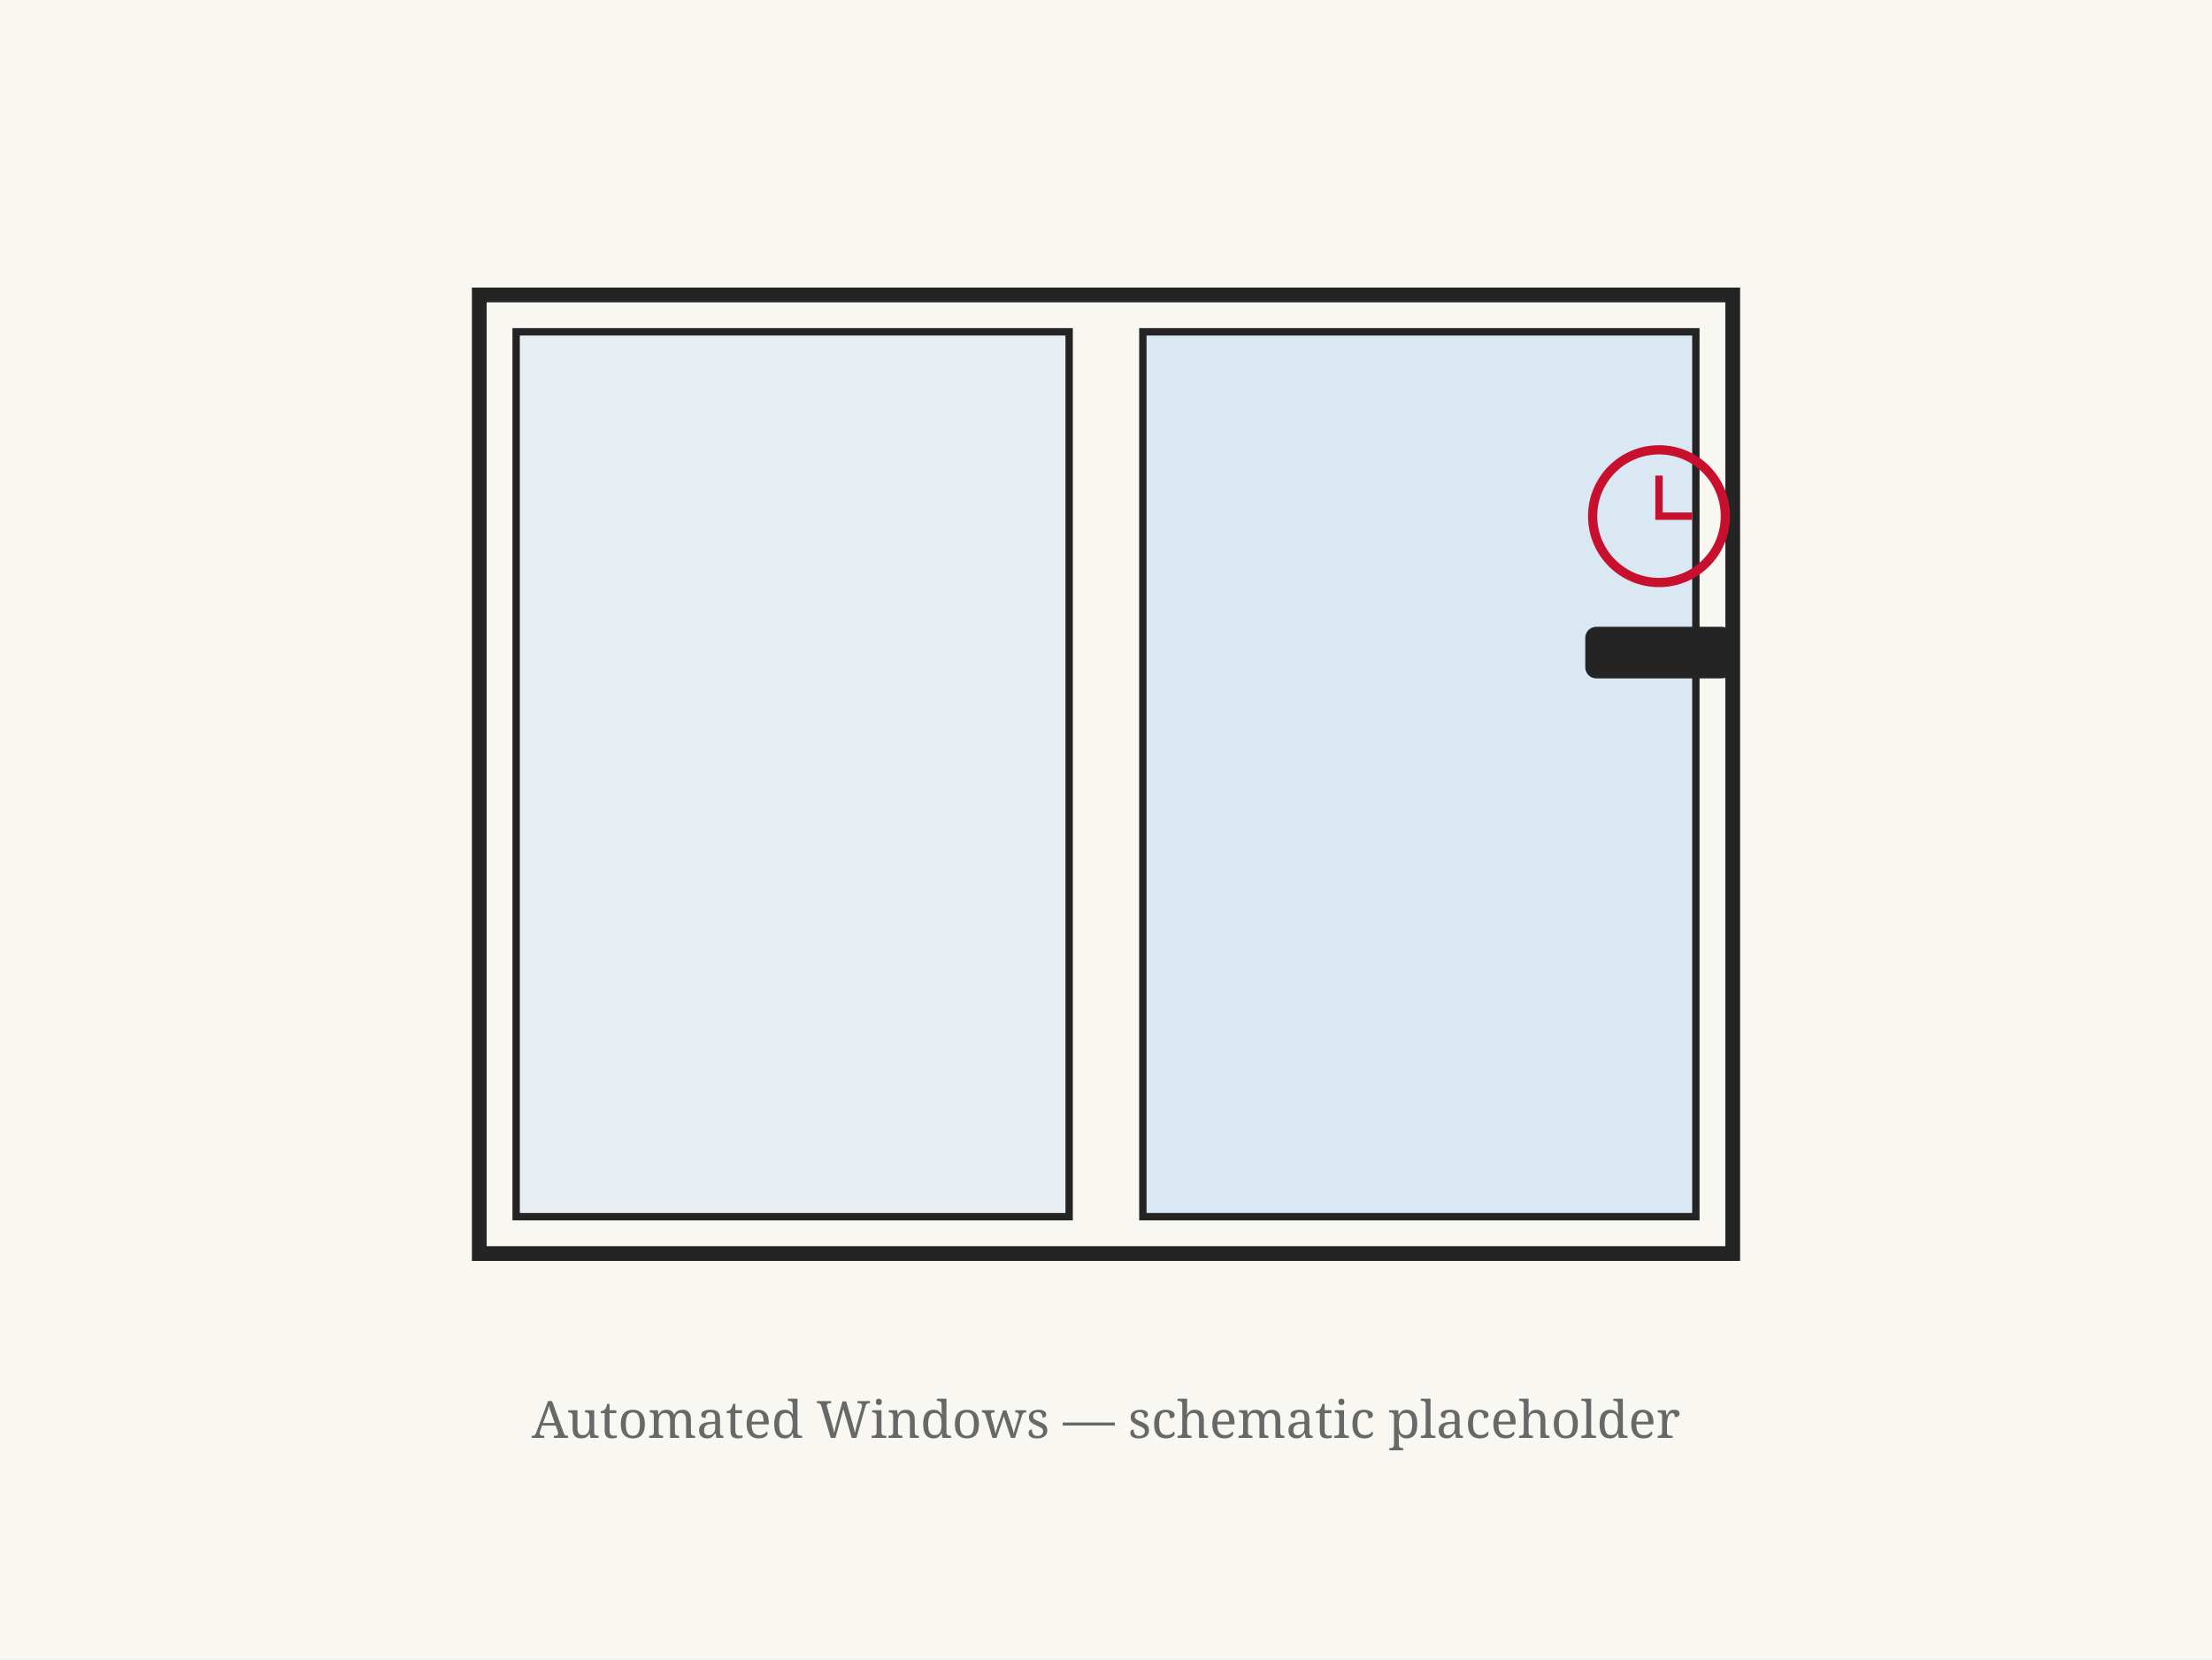
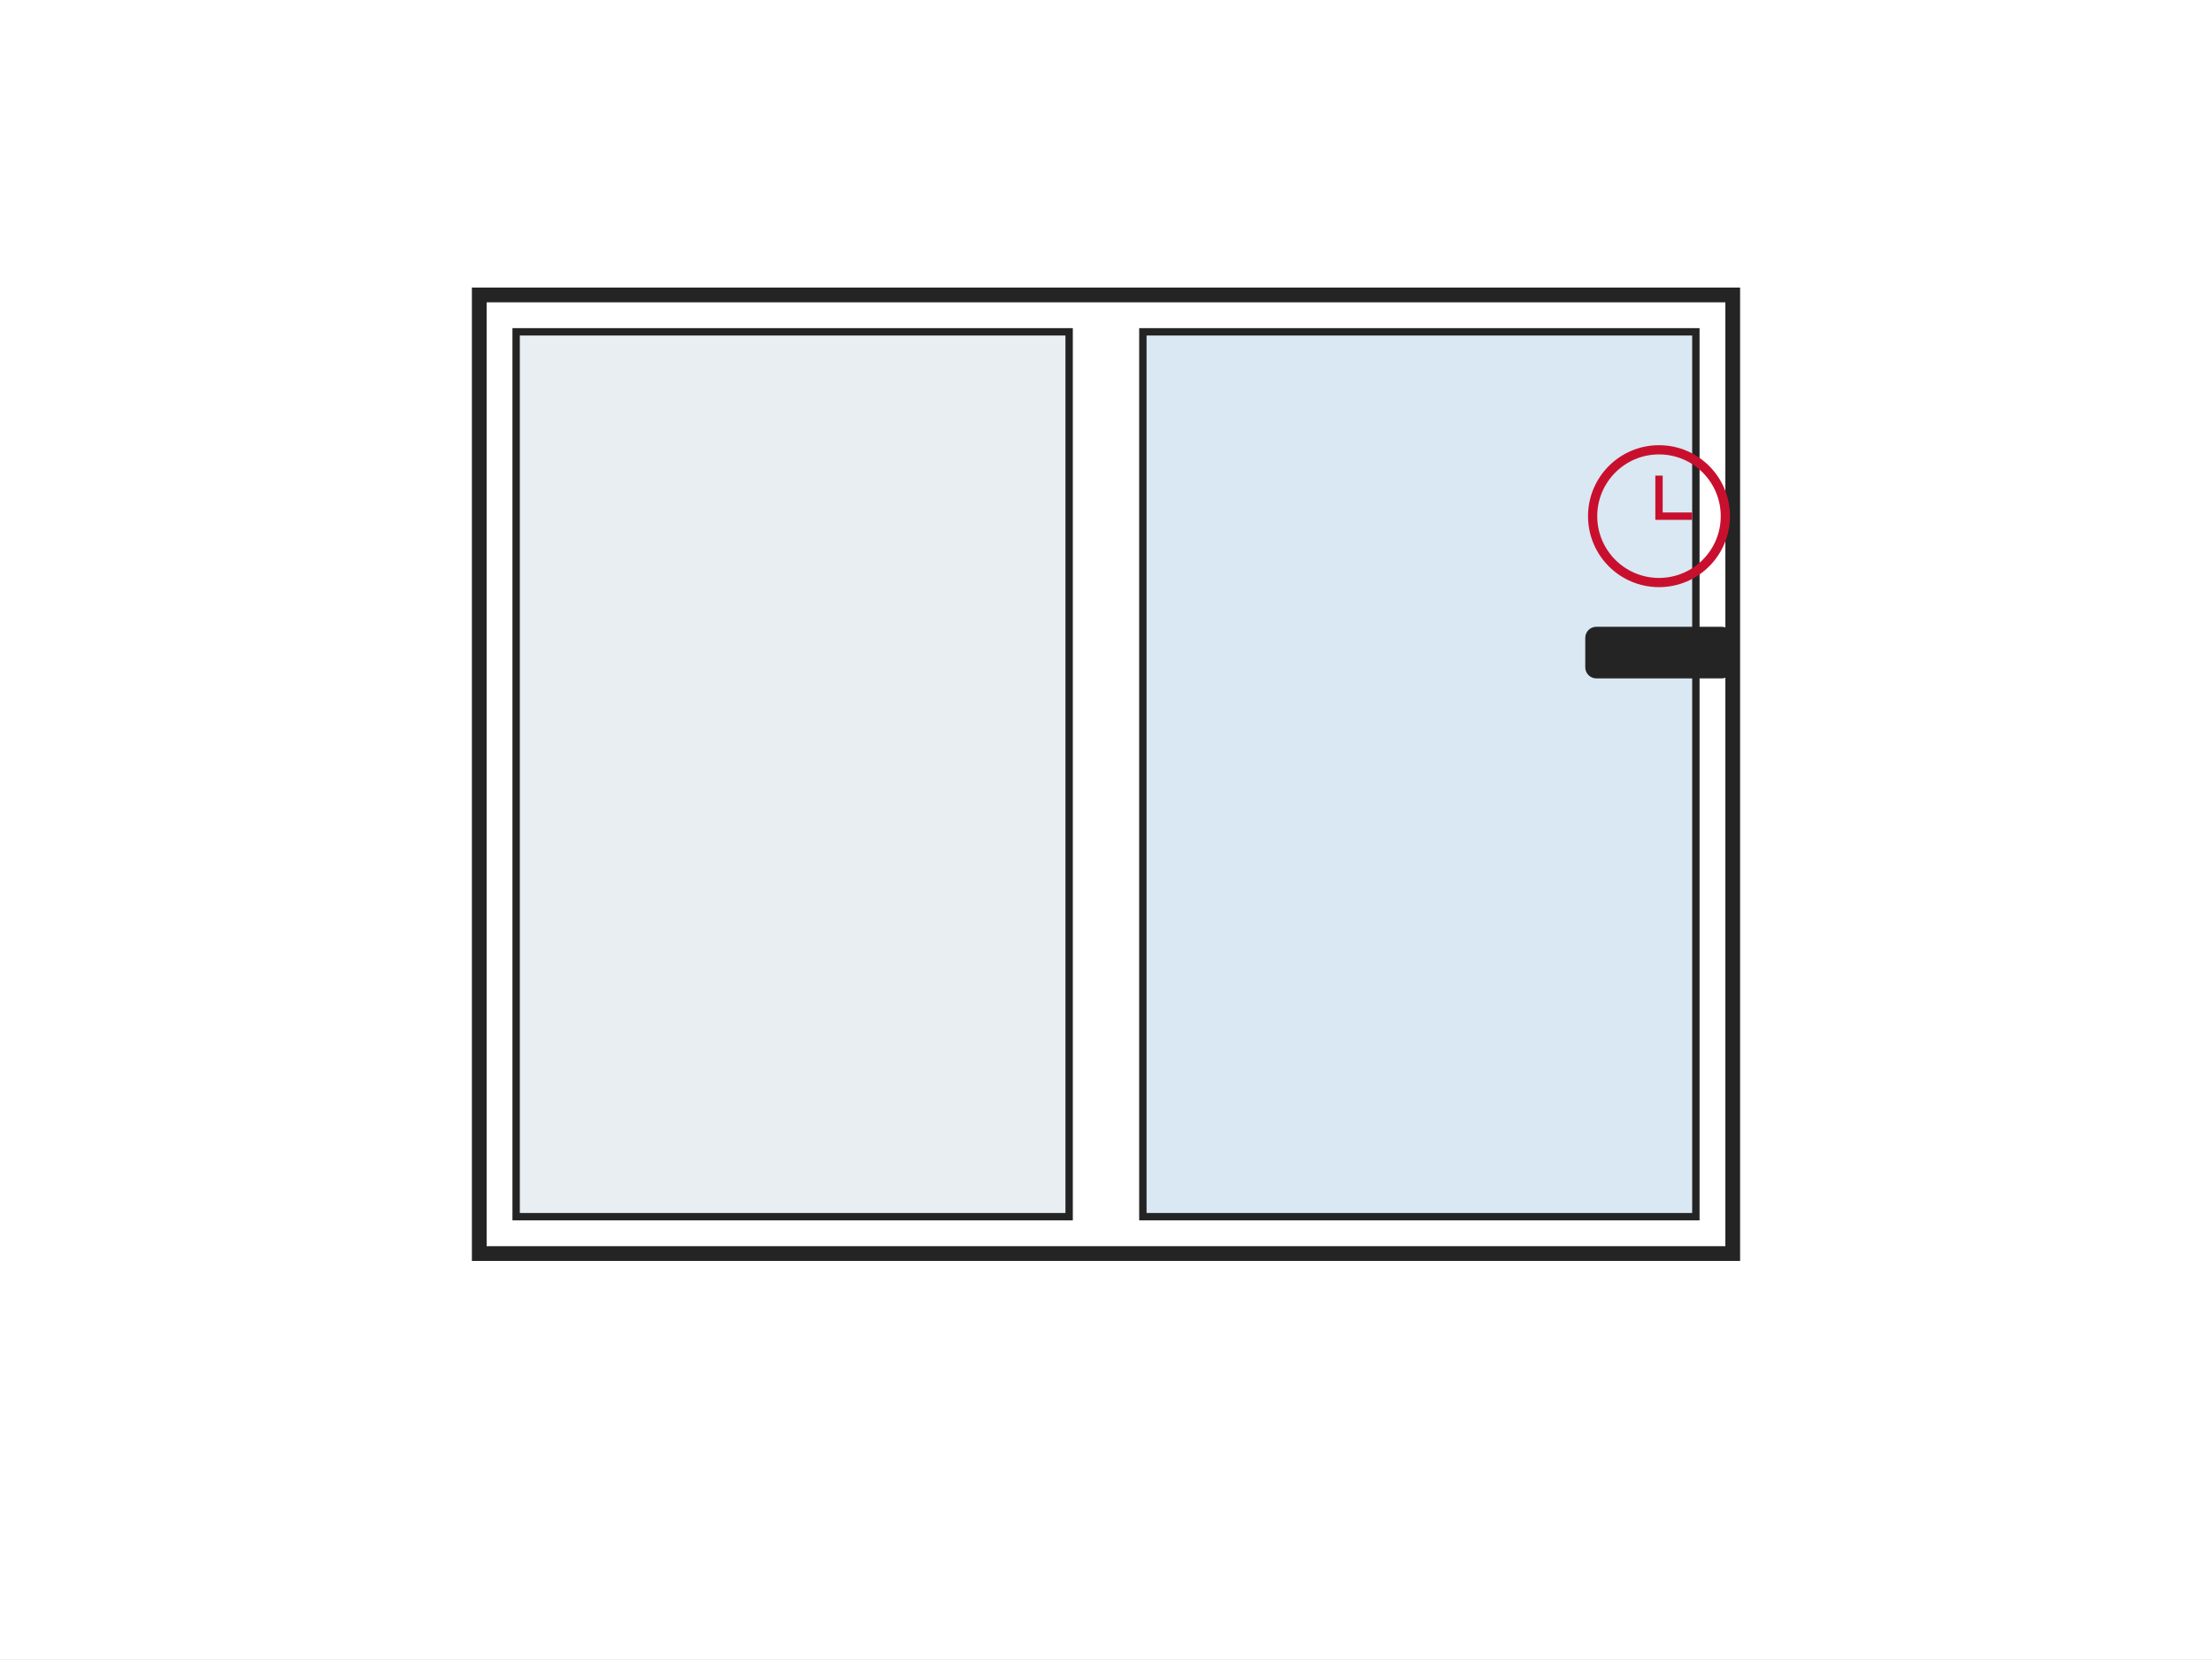
- <svg xmlns="http://www.w3.org/2000/svg" width="1200" height="900" viewBox="0 0 1200 900" role="img" aria-label="Automated Windows schematic placeholder">
-   <rect width="1200" height="900" fill="#F9F7F1" />
+ <svg xmlns="http://www.w3.org/2000/svg" width="1200" height="900" viewBox="0 0 1200 900" role="img" aria-label="Automated window schematic — two glazed panels in a frame with a motorised opening device and its control marked at the side">
+   <rect width="1200" height="900" fill="#FFFFFF" />
  <rect x="260" y="160" width="680" height="520" fill="none" stroke="#242424" stroke-width="8" />
  <rect x="280" y="180" width="300" height="480" fill="#E8EEF2" stroke="#242424" stroke-width="4" />
  <rect x="620" y="180" width="300" height="480" fill="#D9E8F2" stroke="#242424" stroke-width="4" />
  <circle cx="900" cy="280" r="36" fill="none" stroke="#C8102E" stroke-width="5" />
  <path d="M900 258 v22 h18" fill="none" stroke="#C8102E" stroke-width="4" />
  <rect x="860" y="340" width="80" height="28" rx="6" fill="#242424" />
-   <text x="600" y="780" text-anchor="middle" font-family="Georgia, serif" font-size="28" fill="#686868">Automated Windows — schematic placeholder</text>
</svg>
